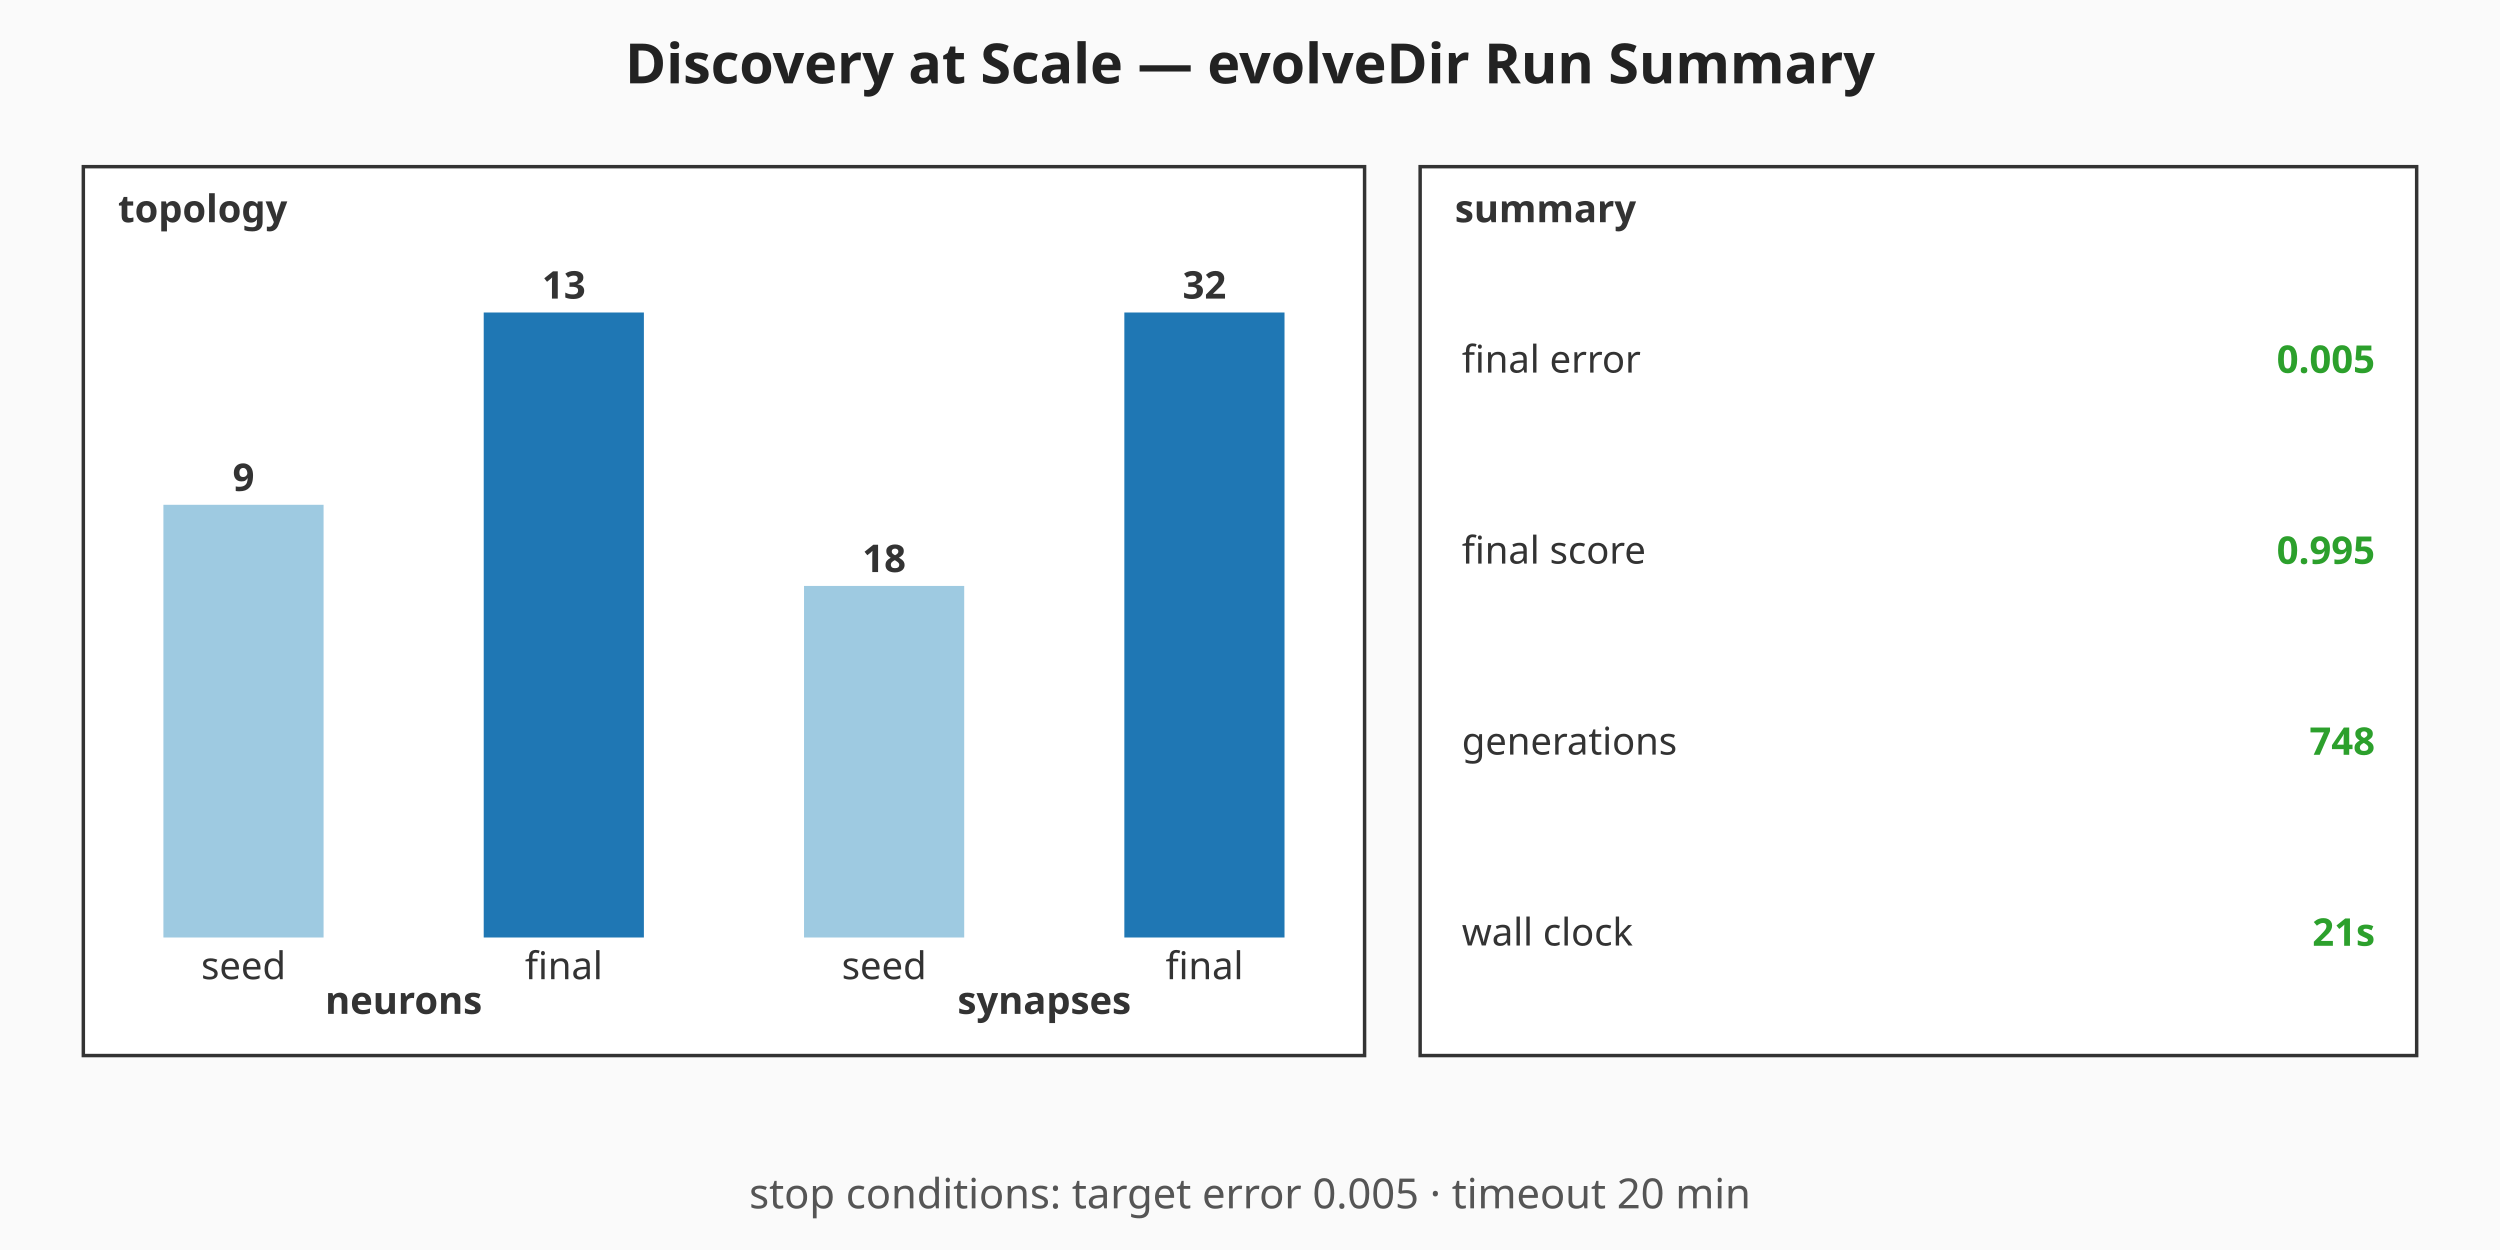
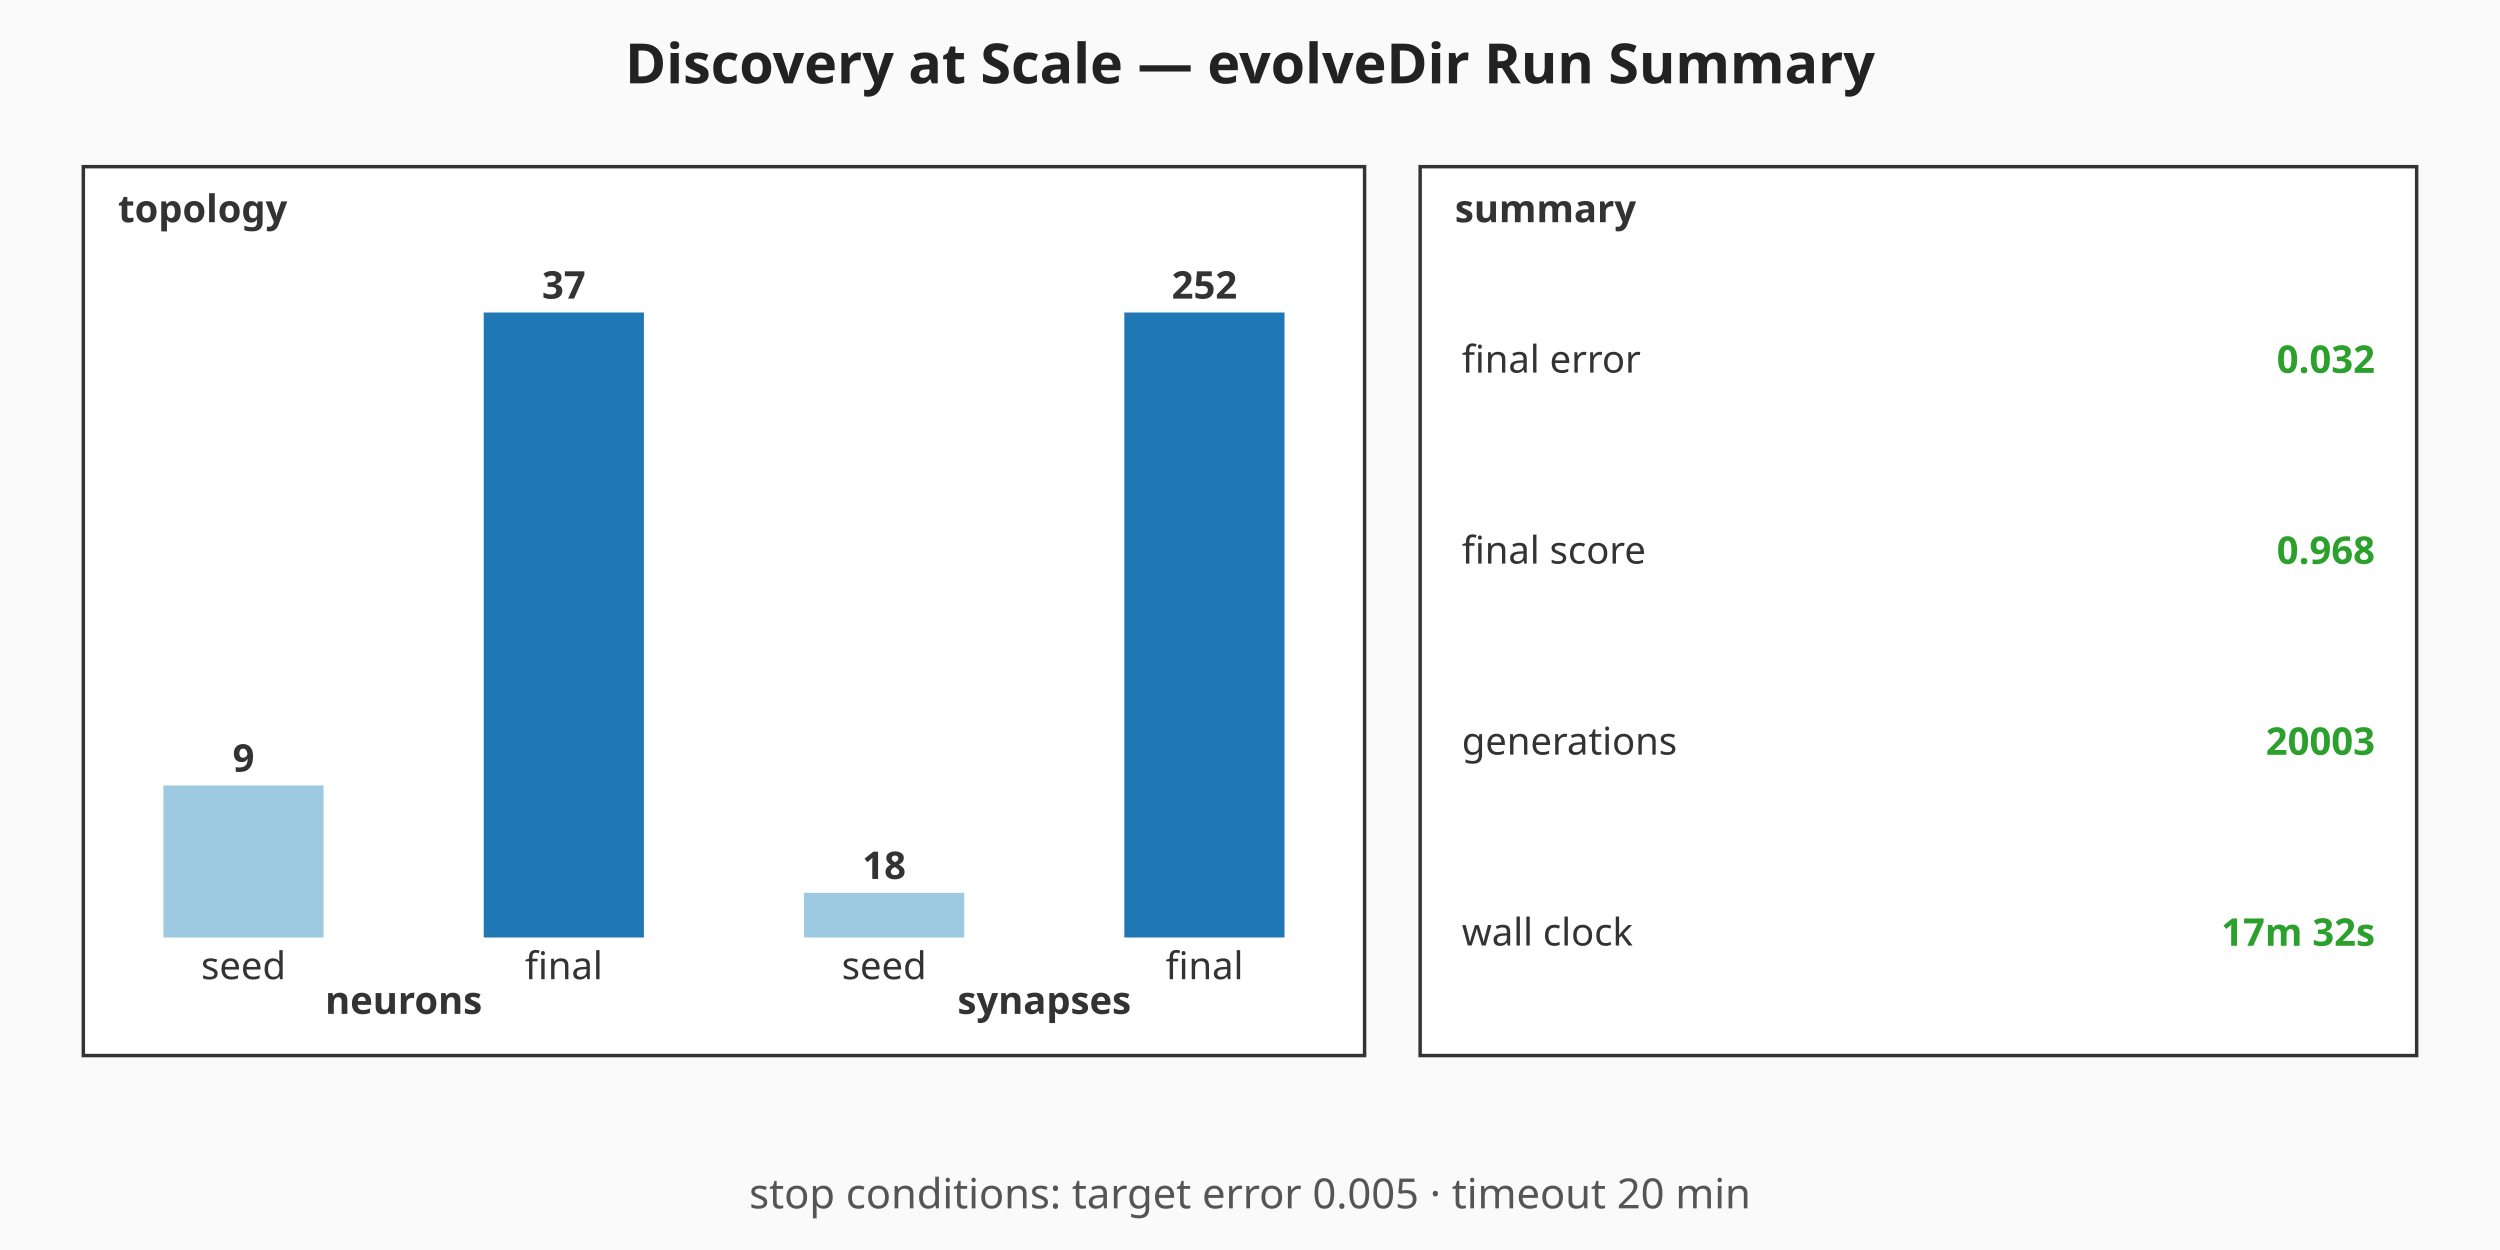
<svg xmlns="http://www.w3.org/2000/svg" viewBox="0 0 720 360" width="720" height="360" role="img" aria-label="Discovery at Scale — evolveDir Run Summary summary chart">
  <rect width="720" height="360" fill="#fafafa" />
  <text x="360" y="24" text-anchor="middle" font-family="sans-serif" font-size="16" font-weight="bold" fill="#222">Discovery at Scale — evolveDir Run Summary</text>
  <g class="topology" font-family="sans-serif" font-size="11" fill="#333">
    <rect x="24" y="48" width="369" height="256" fill="#ffffff" stroke="#333" stroke-width="1" />
    <text x="34" y="64" font-weight="bold">topology</text>
-     <rect class="topo-bar topo-bar-seed-neurons" x="47.06" y="145.38" width="46.13" height="124.62" fill="#9ecae1" />
-     <text x="70.13" y="141.38" text-anchor="middle" font-weight="bold">9</text>
+     <rect class="topo-bar topo-bar-seed-neurons" x="47.06" y="226.22" width="46.13" height="43.78" fill="#9ecae1" />
+     <text x="70.13" y="222.22" text-anchor="middle" font-weight="bold">9</text>
    <text x="70.13" y="282" text-anchor="middle">seed</text>
    <rect class="topo-bar topo-bar-final-neurons" x="139.31" y="90" width="46.13" height="180" fill="#1f77b4" />
-     <text x="162.38" y="86" text-anchor="middle" font-weight="bold">13</text>
+     <text x="162.38" y="86" text-anchor="middle" font-weight="bold">37</text>
    <text x="162.38" y="282" text-anchor="middle">final</text>
    <text x="116.25" y="292" text-anchor="middle" font-weight="bold">neurons</text>
-     <rect class="topo-bar topo-bar-seed-synapses" x="231.56" y="168.75" width="46.13" height="101.25" fill="#9ecae1" />
-     <text x="254.63" y="164.75" text-anchor="middle" font-weight="bold">18</text>
+     <rect class="topo-bar topo-bar-seed-synapses" x="231.56" y="257.14" width="46.13" height="12.86" fill="#9ecae1" />
+     <text x="254.63" y="253.14" text-anchor="middle" font-weight="bold">18</text>
    <text x="254.63" y="282" text-anchor="middle">seed</text>
    <rect class="topo-bar topo-bar-final-synapses" x="323.81" y="90" width="46.13" height="180" fill="#1f77b4" />
-     <text x="346.88" y="86" text-anchor="middle" font-weight="bold">32</text>
+     <text x="346.88" y="86" text-anchor="middle" font-weight="bold">252</text>
    <text x="346.88" y="282" text-anchor="middle">final</text>
    <text x="300.75" y="292" text-anchor="middle" font-weight="bold">synapses</text>
  </g>
  <g class="callouts" font-family="sans-serif" font-size="11" fill="#333">
    <rect x="409" y="48" width="287" height="256" fill="#ffffff" stroke="#333" stroke-width="1" />
    <text x="419" y="64" font-weight="bold">summary</text>
    <text class="callout-label" x="421" y="103.5" dominant-baseline="middle">final error</text>
-     <text class="callout-value" x="684" y="103.5" text-anchor="end" dominant-baseline="middle" font-weight="bold" fill="#2ca02c">0.005</text>
+     <text class="callout-value" x="684" y="103.5" text-anchor="end" dominant-baseline="middle" font-weight="bold" fill="#2ca02c">0.032</text>
    <text class="callout-label" x="421" y="158.5" dominant-baseline="middle">final score</text>
-     <text class="callout-value" x="684" y="158.5" text-anchor="end" dominant-baseline="middle" font-weight="bold" fill="#2ca02c">0.995</text>
+     <text class="callout-value" x="684" y="158.5" text-anchor="end" dominant-baseline="middle" font-weight="bold" fill="#2ca02c">0.968</text>
    <text class="callout-label" x="421" y="213.5" dominant-baseline="middle">generations</text>
-     <text class="callout-value" x="684" y="213.5" text-anchor="end" dominant-baseline="middle" font-weight="bold" fill="#2ca02c">748</text>
+     <text class="callout-value" x="684" y="213.5" text-anchor="end" dominant-baseline="middle" font-weight="bold" fill="#2ca02c">20003</text>
    <text class="callout-label" x="421" y="268.5" dominant-baseline="middle">wall clock</text>
-     <text class="callout-value" x="684" y="268.5" text-anchor="end" dominant-baseline="middle" font-weight="bold" fill="#2ca02c">21s</text>
+     <text class="callout-value" x="684" y="268.5" text-anchor="end" dominant-baseline="middle" font-weight="bold" fill="#2ca02c">17m 32s</text>
  </g>
  <g class="caption" font-family="sans-serif" font-size="12" fill="#555">
    <text x="360" y="348" text-anchor="middle">stop conditions: target error 0.005 · timeout 20 min</text>
  </g>
</svg>
